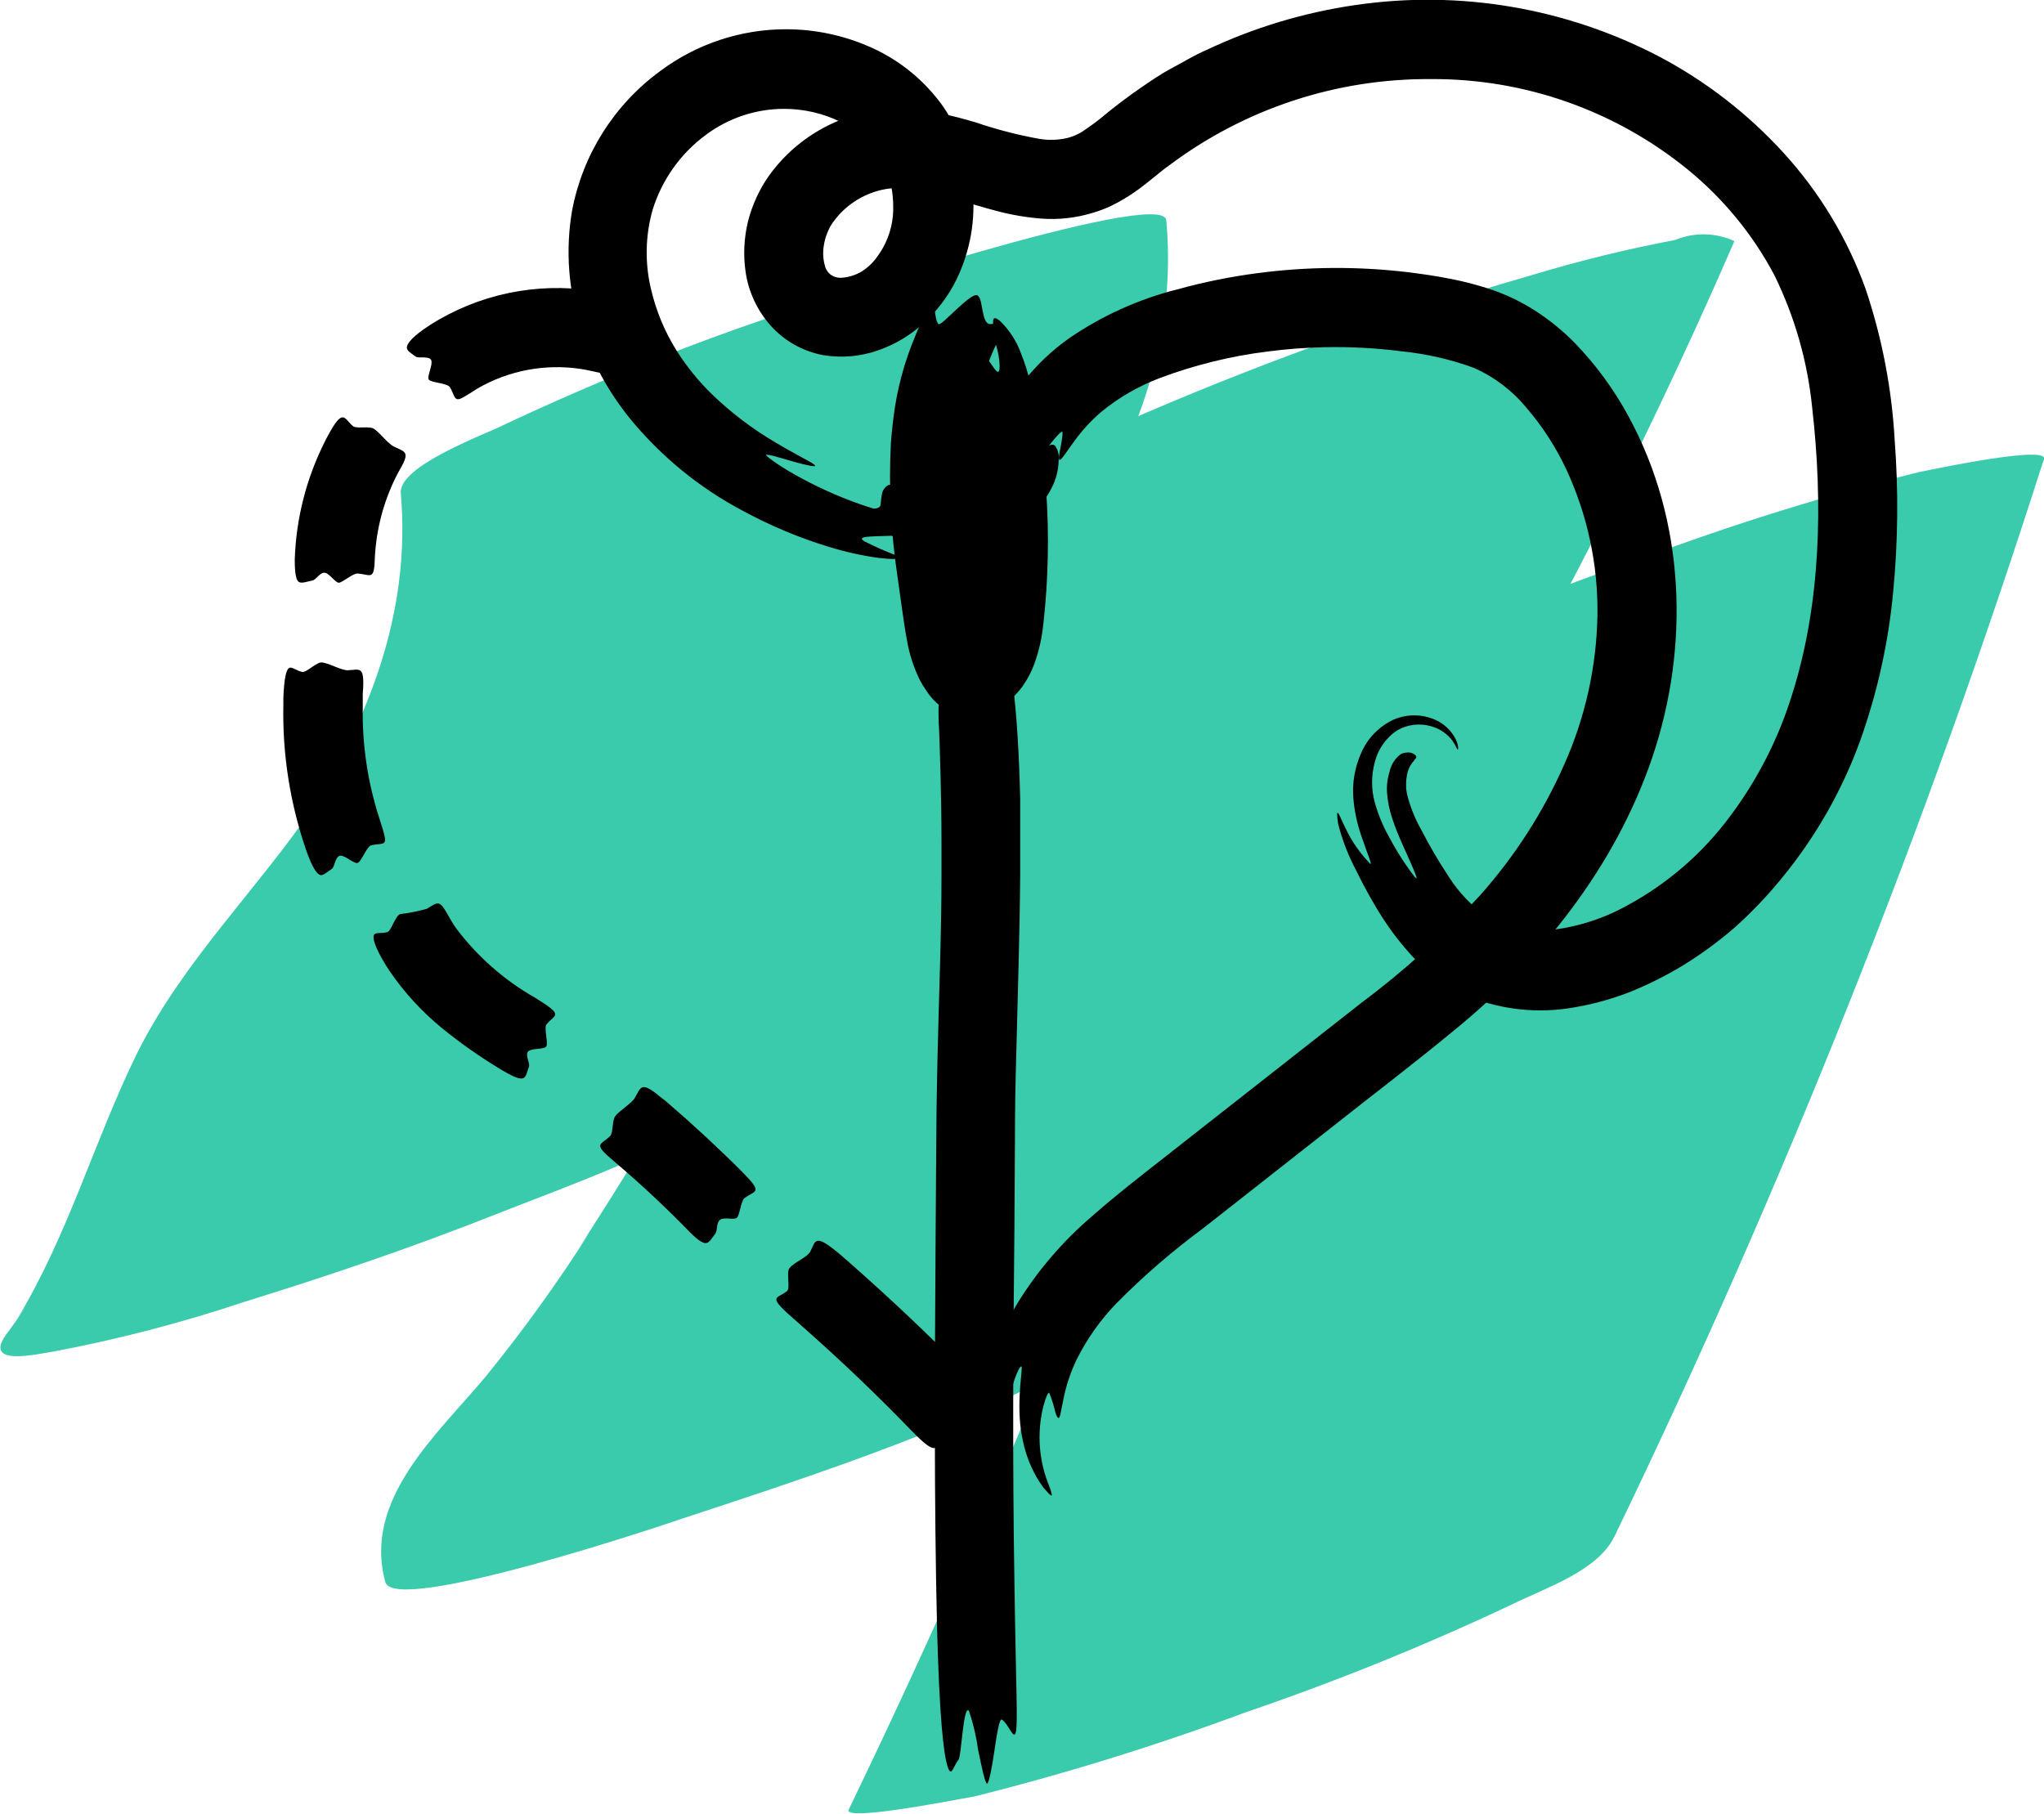
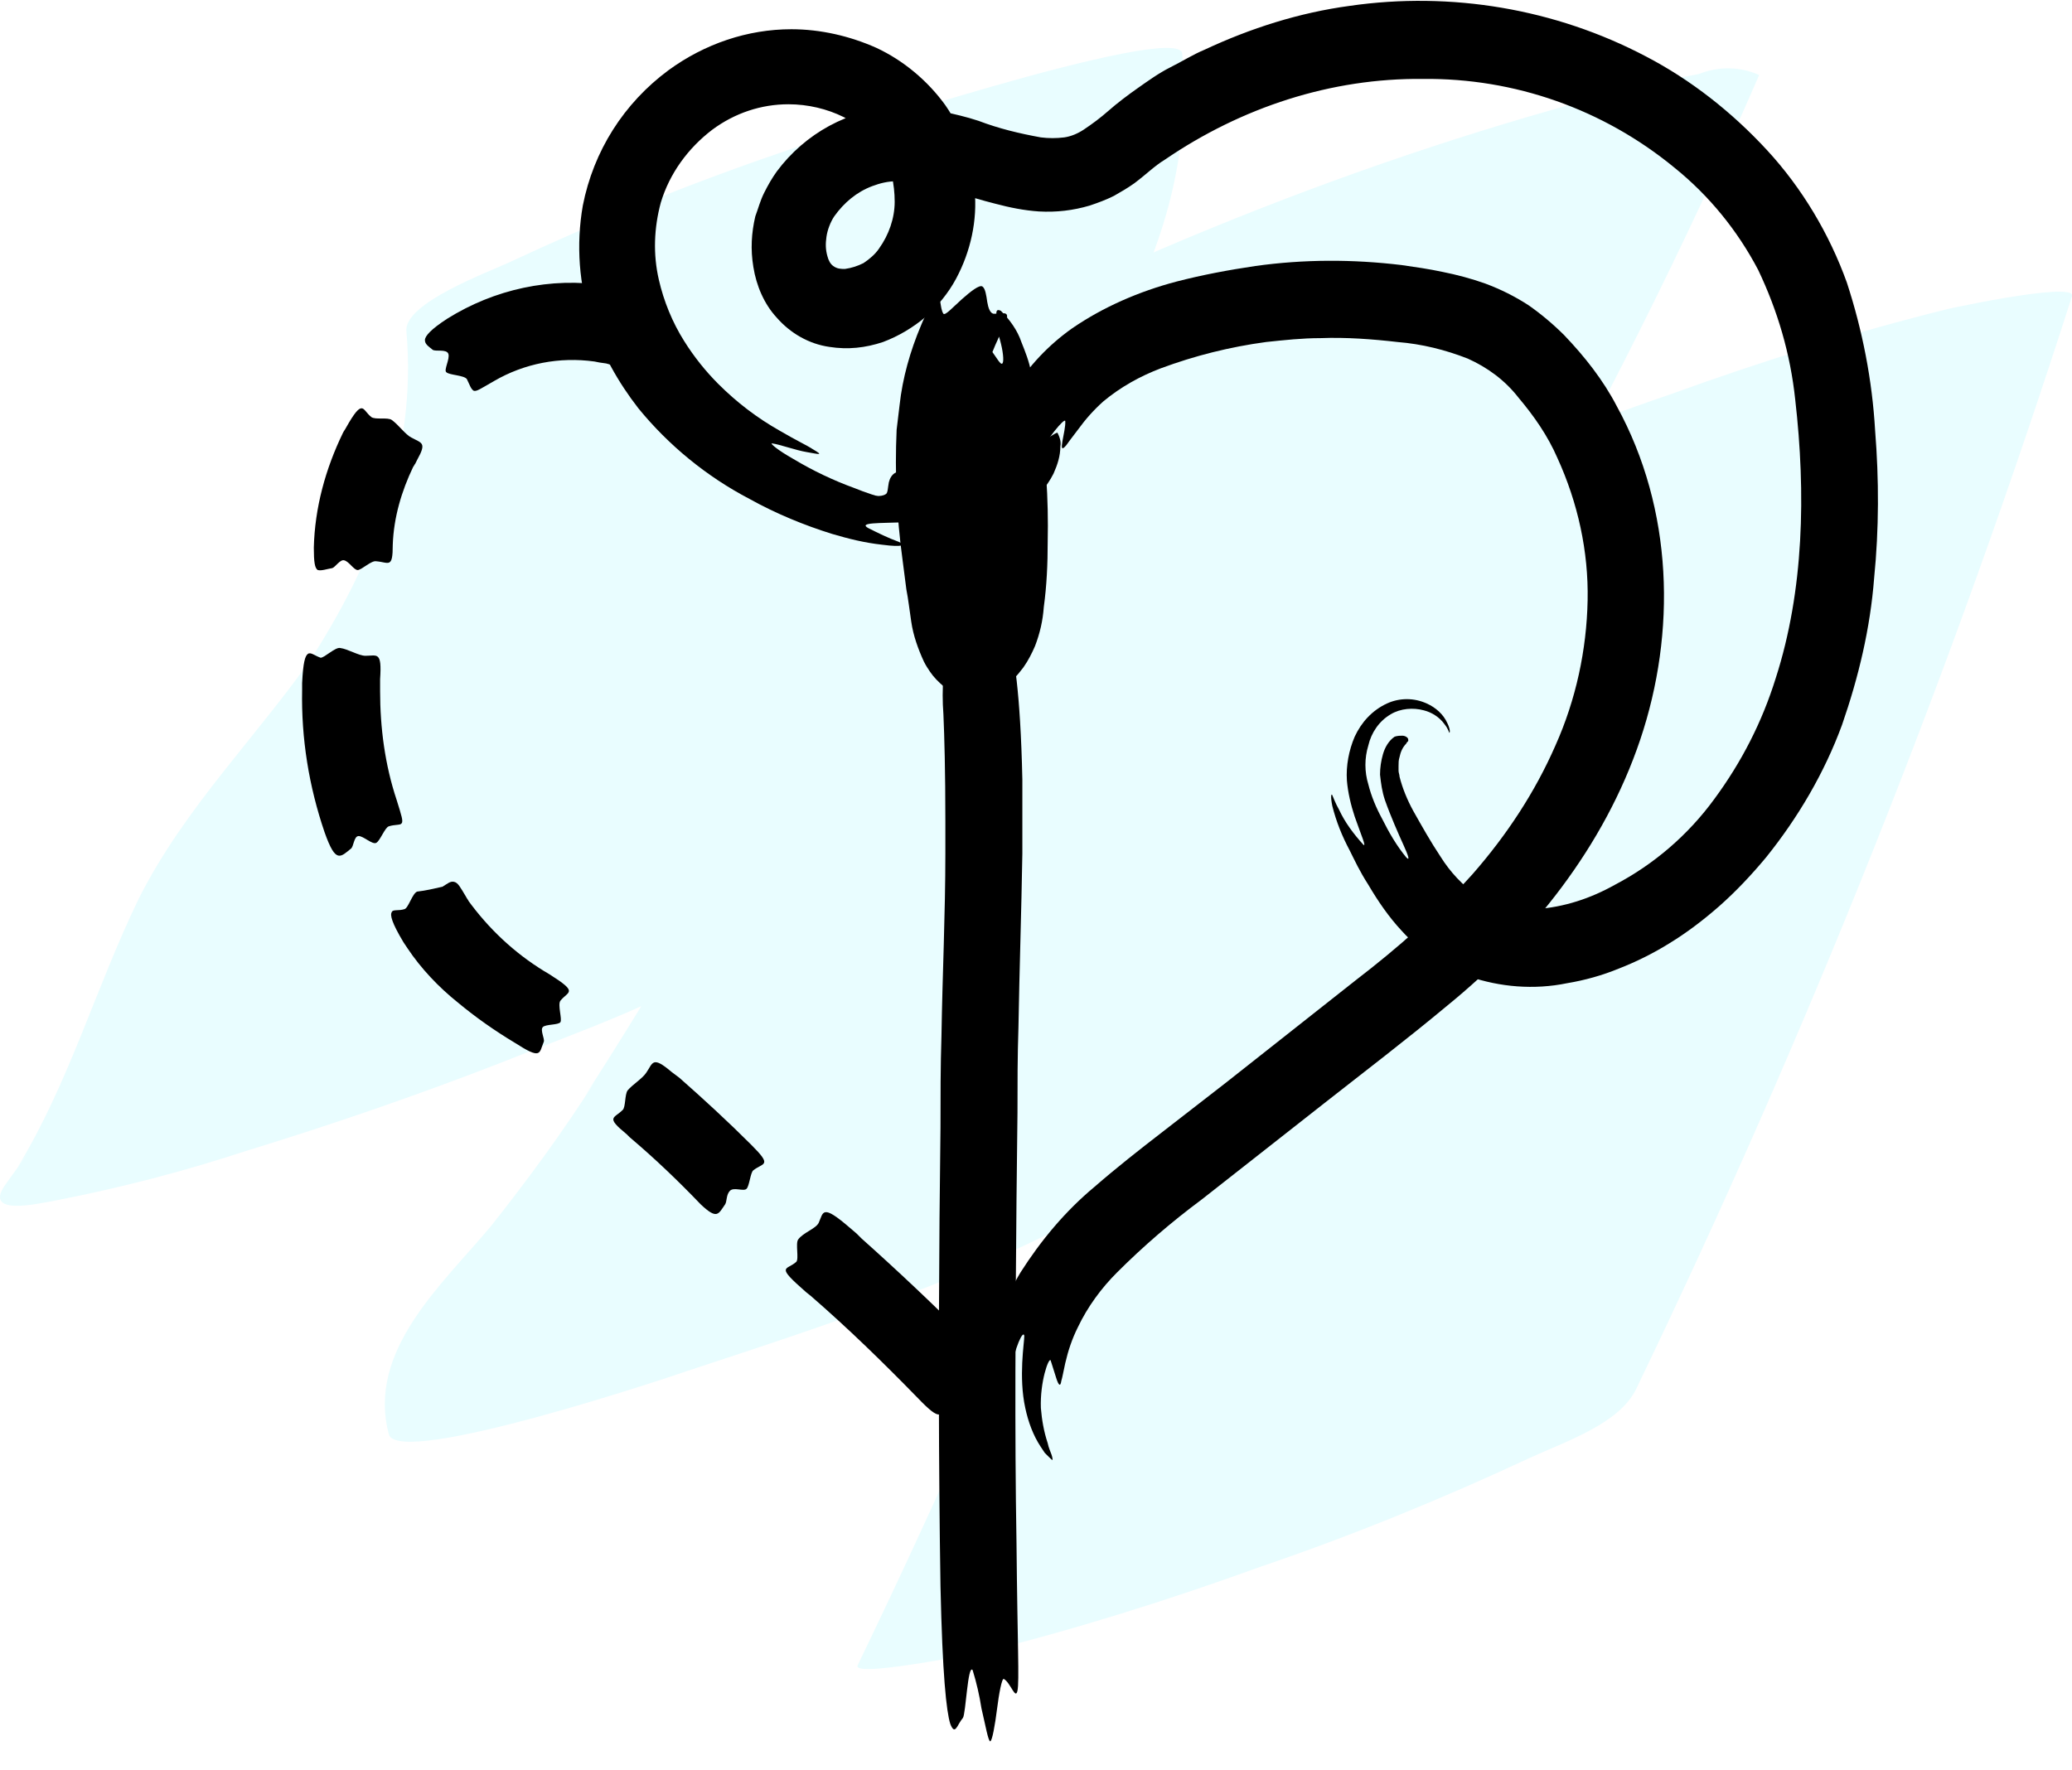
- <svg xmlns="http://www.w3.org/2000/svg" viewBox="0 0 195.63 173.58">
-   <defs>
-     <style>.cls-1{fill:#3acaac;}</style>
-   </defs>
-   <g id="Layer_2" data-name="Layer 2">
-     <g id="Layer_2-2" data-name="Layer 2">
-       <path class="cls-1" d="M154.52,147.07a786.77,786.77,0,0,0,41.1-103.12c.5-1.56-13.8,1.68-11.68,1.17a245.07,245.07,0,0,0-26.3,8.14,245.51,245.51,0,0,0-25.52,10.34c-3.33,1.65-7.81,3.19-9.78,6.49q-2,3.39-4.18,6.71l1-1.47a218.46,218.46,0,0,1-34.33,40.34,242.43,242.43,0,0,1-43.62,32.09l69-22.47c-1.13-4.12.09-7.18,2.35-10.66l-1,1.47c5.07-6.87,10.78-13,15.5-20.22,5.48-8.31,10.55-16.87,15.39-25.56A501.92,501.92,0,0,0,166,23.08a7.11,7.11,0,0,0-5.68-.11,132.72,132.72,0,0,0-13.63,3.34,315.68,315.68,0,0,0-37,13.2C96.27,45.25,83.59,52,72.18,61.08A269.68,269.68,0,0,0,47.7,84C40,91.95,32.46,100.08,24.57,107.85c-3.67,3.61-7.41,7.15-11.32,10.49-1.83,1.57-3.69,3.09-5.61,4.55-1,.76-2,1.48-3,2.24-2.64,2,2.31-1.41-.68.47l68-21c7.7-10.86,10.49-23.83,17.34-35.09L88.3,71c5.41-8.2,12.4-15,17.19-23.71,4.48-8.11,7-16.92,6.13-26.21-.29-3.23-35.22,8.32-38,9.32A245.51,245.51,0,0,0,48.14,40.71c-1.9.94-10,3.91-9.78,6.49,1,11.49-3.12,21.9-9.28,31.4l1-1.47c-5.51,8.11-12.59,14.89-17,23.77C9,109.25,6.52,118.23,1.66,126.23l1-1.47q-1,1.56-2.08,3c-2.17,3.05,2.76,1.9,4.73,1.58a139.18,139.18,0,0,0,18.07-4.72c8.06-2.49,16.08-5.22,23.92-8.32,7.13-2.82,14.78-5.45,21.28-9.54,17.78-11.19,31.84-26.56,46.28-41.61C122.14,57.57,129.54,50,137.49,43a148.53,148.53,0,0,1,11.64-9.34c.31-.22,3.39-2.32,1.68-1.2s1.37-.83,1.7-1a36.31,36.31,0,0,0,3.41-1.93l-3.18,1.64q4.15-2-3.77,1.68L92.68,49.23a465,465,0,0,1-37.3,70.29l1-1.47a146.75,146.75,0,0,1-9.87,13.69c-4.62,5.54-11.81,11.76-9.63,19.7.89,3.24,27.44-5.73,28.19-6,13.75-4.53,28.17-9.21,40.76-16.49,36.33-21,68.1-48.83,89.83-85L122.33,70.1a786.77,786.77,0,0,1-41.1,103.12c-.66,1.38,14-1.72,11.68-1.17a245.07,245.07,0,0,0,26.3-8.14,245.51,245.51,0,0,0,25.52-10.34c3.12-1.55,8.19-3.18,9.78-6.49Z" />
+ <svg xmlns="http://www.w3.org/2000/svg" version="1.1" id="Layer_1" x="0px" y="0px" viewBox="0 0 212.6 181.6" style="enable-background:new 0 0 212.6 181.6;" xml:space="preserve">
+   <style type="text/css">
+ 	.st0{fill:#E9FDFF;}
+ </style>
+   <g id="Layer_2">
+     <g id="Layer_2-2">
+       <path class="st0" d="M167.9,142.5c17.5-36.3,32.4-73.7,44.7-112.1c0.5-1.7-15,1.8-12.7,1.3c-9.7,2.4-19.2,5.4-28.6,8.8    c-9.4,3.2-18.7,7-27.7,11.2c-3.6,1.8-8.5,3.5-10.6,7.1c-1.4,2.5-3,4.9-4.5,7.3l1.1-1.6c-10.6,16.1-23.1,30.8-37.3,43.8    c-14.5,13.4-30.4,25.1-47.4,34.9l75-24.4c-1.2-4.5,0.1-7.8,2.6-11.6l-1.1,1.6c5.5-7.5,11.7-14.1,16.8-22c6-9,11.5-18.3,16.7-27.8    c9.4-16.7,18-33.8,25.6-51.3c-2-0.9-4.2-0.9-6.2-0.1c-5,0.9-9.9,2.2-14.8,3.6c-13.7,3.9-27.1,8.7-40.2,14.3    C104.6,31.8,90.8,39.2,78.4,49C69,56.8,60.1,65.1,51.8,74c-8.4,8.6-16.6,17.5-25.1,25.9c-4,3.9-8.1,7.8-12.3,11.4    c-2,1.7-4,3.4-6.1,4.9c-1.1,0.8-2.2,1.6-3.3,2.4c-2.9,2.2,2.5-1.5-0.7,0.5l73.9-22.8C86.5,84.5,89.6,70.4,97,58.2l-1.1,1.6    c5.9-8.9,13.5-16.3,18.7-25.8c4.9-8.8,7.6-18.4,6.7-28.5C121,2.1,83,14.6,80,15.7c-9.4,3.2-18.7,7-27.7,11.2    c-2.1,1-10.9,4.2-10.6,7.1c1.1,12.5-3.4,23.8-10.1,34.1l1.1-1.6c-6,8.8-13.7,16.2-18.5,25.8c-4.4,9.1-7.1,18.8-12.4,27.5l1.1-1.6    c-0.7,1.1-1.5,2.2-2.3,3.3c-2.4,3.3,3,2.1,5.1,1.7c6.7-1.3,13.2-3,19.6-5.1c8.8-2.7,17.5-5.7,26-9c7.7-3.1,16.1-5.9,23.1-10.4    c19.3-12.2,34.6-28.9,50.3-45.2c7.9-8.2,16-16.5,24.6-24.1c4-3.6,8.3-7,12.7-10.2c0.3-0.2,3.7-2.5,1.8-1.3s1.5-0.9,1.8-1.1    c1.3-0.6,2.5-1.3,3.7-2.1l-3.5,1.8c3-1.4,1.6-0.8-4.1,1.8l-61.2,17.8c-11.3,26.6-24.9,52.1-40.5,76.4l1.1-1.6    c-3.3,5.2-6.9,10.1-10.7,14.9c-5,6-12.8,12.8-10.5,21.4c1,3.5,29.8-6.2,30.6-6.5c14.9-4.9,30.6-10,44.3-17.9    c39.5-22.8,74-53.1,97.6-92.4l-79.7,28.4c-12.2,38.4-27.2,75.8-44.7,112.1c-0.7,1.5,15.2-1.9,12.7-1.3c9.7-2.4,19.2-5.4,28.6-8.8    c9.4-3.2,18.7-7,27.7-11.2C160.7,147.9,166.2,146.1,167.9,142.5L167.9,142.5z" />
    </g>
-     <g id="Layer_1-2" data-name="Layer 1">
-       <path d="M96.38,139.93c0-.19-.08-1-.12-2a17.22,17.22,0,0,1,.23-3.47c.39-2.35,1.29-4.21,1.3-3.51s-.59,4,.13,7.06a11.72,11.72,0,0,0,1.54,3.8l.42.61.38.42c.21.23.35.34.39.31s0-.23-.09-.51-.27-.68-.43-1.16A12.35,12.35,0,0,1,99.5,138c-.1-2.58.76-4.94.93-4.66a12.81,12.81,0,0,1,.57,1.82c.17.57.36.84.49.21.08-.32.16-.86.35-1.73a16,16,0,0,1,1.22-3.53,21.62,21.62,0,0,1,3.81-5.37,70.42,70.42,0,0,1,8.29-7.17l12-9.43c4-3.17,8-6.2,12.07-9.56,8.21-6.7,15.35-15.57,18.91-26.08s3.22-22.59-2.29-32.67a31.82,31.82,0,0,0-5.13-7,21.91,21.91,0,0,0-3.55-2.93A19.28,19.28,0,0,0,143,27.81a29.88,29.88,0,0,0-4.23-1.13c-1.36-.27-2.7-.46-4.06-.63a57.91,57.91,0,0,0-14.32.09,57,57,0,0,0-7.72,1.56,32.43,32.43,0,0,0-10.26,4.62,21,21,0,0,0-5.77,6.09A27.76,27.76,0,0,0,94.32,43a22.67,22.67,0,0,0-.85,2.54c-.54,2.22.54.42,1.49-.4.54-.46.5.77.49,2.13s0,2.84.32,3,1.48-2.55,2.85-4.92,3-4.29,3.07-4c.08.91-.84,3.54.05,2.38.23-.28.56-.8,1.11-1.54a16,16,0,0,1,2.52-2.74A19.88,19.88,0,0,1,111,36.19a45.09,45.09,0,0,1,10.3-2.54h0a50.15,50.15,0,0,1,5.35-.41,49.54,49.54,0,0,1,7.51.39,28.48,28.48,0,0,1,6.9,1.58,13.62,13.62,0,0,1,5,3.78,25.81,25.81,0,0,1,3.83,5.9,32,32,0,0,1,3,14,36.6,36.6,0,0,1-3.16,14.25,48,48,0,0,1-8.09,12.58,81.54,81.54,0,0,1-11.48,10.38l-12.74,10-6.37,5c-2.11,1.66-4.3,3.35-6.46,5.26a35.38,35.38,0,0,0-7.24,8.44,21.84,21.84,0,0,0-2.82,7.9,15.72,15.72,0,0,0,.91,8.6C96.78,143.82,96.12,141.27,96.38,139.93Z" />
-       <path d="M95,31.83c0,.21.42,1.27.57,2.19s.16,1.72-.13,1.55-.88-1.3-1.69-2.18S92,32,91.89,32.15s.35,1.08.49,2S92.52,36,92.3,36c-.68-.05-1.37-.59-1.43-.1a10,10,0,0,0,.36,1.91c.13.61.3,1.51.49,2.61s.4,2.42.6,4a62.49,62.49,0,0,1,.36,10.69c0,.89-.11,1.78-.2,2.67a19.93,19.93,0,0,1-.32,2.35,3.4,3.4,0,0,1-.43,1.18l0,0,0,0,0,0,.6,1c.07.13.14.26.2.39a3.7,3.7,0,0,1,.25.7,1.45,1.45,0,0,1,0,.44c0,.09,0,.11,0,0a2.38,2.38,0,0,1,.42-.53,12.37,12.37,0,0,1,1.49-1.23L95,62h0l0,0,0-.05-.07-.12a3.65,3.65,0,0,1-.28-.65A13,13,0,0,1,94.09,59c-.27-1.83-.55-3.71-.78-5.52a54.3,54.3,0,0,1-.49-10.59c0-.64.11-1.28.19-1.91.11-.8.24-1.6.42-2.37a28,28,0,0,1,1.68-5.15,15.26,15.26,0,0,0,.84-2c.15-.72-.51-.44-1.2-.44-.39,0-.56-.55-.69-1.18s-.18-1.32-.48-1.55-1.15.51-2,1.29S89.94,31.2,89.8,31c-.43-.56-.16-1.93-.7-1.43a8.86,8.86,0,0,0-1.49,2.57A29.1,29.1,0,0,0,85.51,40h0c-.1.79-.18,1.58-.24,2.37a63.75,63.75,0,0,0,.62,12.76l.42,3c.15,1,.27,1.95.49,3.13a13.93,13.93,0,0,0,1.27,3.9,9.54,9.54,0,0,0,.62,1,5.73,5.73,0,0,0,1.4,1.49,4.74,4.74,0,0,0,1.7.78,4.8,4.8,0,0,0,1.8.07,5.54,5.54,0,0,0,2.13-.81,7.68,7.68,0,0,0,2.15-2A9.38,9.38,0,0,0,99,63.54a16,16,0,0,0,.86-3.84c.24-2.13.38-4.23.42-6.36a69.6,69.6,0,0,0-.88-12.68c-.24-1.52-.5-2.77-.76-3.88a19.4,19.4,0,0,0-.94-3,8.19,8.19,0,0,0-2-3.07C94.72,29.95,95.18,31.09,95,31.83Z" />
-       <path d="M91.74,168.45c.28-.37.46-5.36,1-4.68a20.54,20.54,0,0,1,.88,3.75c.34,1.66.67,3.22.85,3.21s.49-1.63.71-3.18.48-3.08.7-2.95c.65.4,1.15,2.08,1.35,1.18s0-4.37-.14-14.41c-.19-11.21-.12-22.47,0-33.75l.05-8.47q0-4.18.13-8.39c.13-5.61.33-11.27.37-17V80.56l0-4.14c-.22-8.78-.84-12.38-1.22-13.58s-.68,0-1.18.62-2-2.28-2.78-2.18c-.26,0-.42,1.65-.58,3.21s-.38,3.08-.6,2.95c-.66-.38-1.22-2-1.39-1.13a26.18,26.18,0,0,0,0,3.74c.07,2.21.21,5.53.22,10.51v3.17c0,5.91-.26,11.86-.39,17.87-.07,3-.11,6-.12,9l-.06,9c-.08,12-.14,23.94.14,36,.22,8.67.62,12.24,1,13.45S91.21,169.09,91.74,168.45Z" />
-       <path d="M39.79,34.14c.27.19,1.33-.11,1.49.36s-.47,1.59-.22,1.86,1.76.32,2,.7c.32.54.38,1,.64,1.13s.71-.18,2-1a15.19,15.19,0,0,1,9.84-1.88l.47.08.64.13a12.09,12.09,0,0,0,1.89.31,1.68,1.68,0,0,0,1-.14c.33-.22.1-.66,0-1.25s.75-1.69.78-2.44c0-.51-.91-1.52-.76-1.93.19-.6.51-1,.42-1.23s-.17-.24-.52-.37a14.23,14.23,0,0,0-2-.52h0l-.72-.12a22.66,22.66,0,0,0-15.6,3.29c-1.65,1.07-2.16,1.74-2.2,2.1S39.32,33.78,39.79,34.14Z" />
-       <path d="M29.93,55.56c.32-.07.73-.83,1.19-.73s1,1,1.34.95,1.35-.92,1.77-.88c1.29.09,1.59.76,1.65-1.59a19.57,19.57,0,0,1,2-7.63c.06-.11.11-.23.17-.33l.23-.42c1-1.72.49-1.66-.57-2.18-.59-.28-1.28-1.26-1.9-1.69-.42-.31-1.66,0-2-.25-.49-.39-.68-.85-1-.86s-.71.41-1.49,1.87h0c-.09.15-.16.31-.24.47a27.08,27.08,0,0,0-2.87,11.26c0,1.41.14,2,.4,2.16S29.36,55.68,29.93,55.56Z" />
-       <path d="M31.77,83.16c.27-.19.32-1.21.8-1.25s1.35.84,1.69.68.85-1.56,1.26-1.67c.61-.16,1.1-.06,1.27-.29s0-.78-.49-2.32a32.69,32.69,0,0,1-1.58-10.74v-.51l0-.65c.21-2.75-.24-2.31-1.43-2.25-.66,0-1.7-.64-2.45-.75-.52-.08-1.51,1-1.92.91-.62-.15-1-.53-1.25-.38s-.47.84-.55,2.85h0l0,.64a40.17,40.17,0,0,0,2.2,14c.57,1.62,1,2.21,1.3,2.32S31.29,83.48,31.77,83.16Z" />
-       <path d="M50.63,102.1c.12-.31-.41-1.13-.07-1.46s1.53-.16,1.73-.48-.24-1.75,0-2.09c.8-1,1.81-.78-1.07-2.56a24.73,24.73,0,0,1-7.63-6.74l-.24-.37c-.1-.16-.19-.31-.28-.47-.56-1-.8-1.38-1.1-1.44s-.63.22-1.14.51a15.82,15.82,0,0,1-2.5.49c-.51.15-.86,1.6-1.25,1.73-.61.17-1.13,0-1.28.26s0,1.08,1.14,2.93h0l.37.57a25.92,25.92,0,0,0,4.94,5.39,48.19,48.19,0,0,0,5.55,3.92C50.48,103.92,50.21,103.18,50.63,102.1Z" />
-       <path d="M68.48,118.06c.2-.26.05-1,.44-1.3s1.34.06,1.61-.2.39-1.6.71-1.86c1-.78,1.87-.42-.16-2.48q-3.42-3.43-7.1-6.59l-.35-.3L63.2,105c-1.89-1.58-1.85-.9-2.44.09-.34.56-1.38,1.15-1.86,1.73-.33.41-.2,1.63-.5,1.92-.9.9-1.74.65.34,2.4h0l.33.28q3.66,3.13,7,6.57C67.71,119.6,67.76,119,68.48,118.06Z" />
-       <path d="M90.23,137.68c.19-.27-.19-1.31.24-1.52s1.66.41,1.94.15.1-1.9.44-2.15c1-.73,2.19-.08-.76-3.12q-5-5.06-10.3-9.75l-.5-.44-.64-.56c-2.74-2.35-2.55-1.54-3.09-.5-.31.59-1.52,1-2,1.6-.33.4.1,1.9-.22,2.18-1,.85-2.1.32,1,3h0l.48.43q5.42,4.77,10.47,10C89.67,139.43,89.56,138.65,90.23,137.68Z" />
-       <path d="M134.11,72.16A2.78,2.78,0,0,0,133,73.85a5.49,5.49,0,0,0-.25,2,10,10,0,0,0,.49,2.46c.54,1.67,1.38,3.34,1.84,4.42s.69,1.61.31,1.2a26.69,26.69,0,0,1-2.43-3.79,14.77,14.77,0,0,1-1.38-3.32,7.37,7.37,0,0,1,0-3.86,5.13,5.13,0,0,1,2.16-3.06,4.19,4.19,0,0,1,3.27-.37,3.8,3.8,0,0,1,2,1.37c.36.51.45.87.51.85s.08-.4-.2-1a4,4,0,0,0-2-1.87,5,5,0,0,0-3.93,0,6.24,6.24,0,0,0-3.13,3.24,8.84,8.84,0,0,0-.73,4.3,14.72,14.72,0,0,0,.73,3.5c.64,1.89,1.1,2.92.89,2.77a12.59,12.59,0,0,1-2.39-3.45c-.34-.67-.56-1.25-.68-1.4s-.15.13,0,1.05a19.85,19.85,0,0,0,1.69,4.38c.47.95,1,2,1.81,3.37a27.57,27.57,0,0,0,3.25,4.52,16.51,16.51,0,0,0,6.55,4.54,18.45,18.45,0,0,0,9.66.66,26.44,26.44,0,0,0,5.09-1.46,35.36,35.36,0,0,0,5-2.52,38.07,38.07,0,0,0,4.9-3.6A41.1,41.1,0,0,0,170.58,84,44.75,44.75,0,0,0,178,71,58.61,58.61,0,0,0,181.2,56.6a84.37,84.37,0,0,0,.14-14.44,55.08,55.08,0,0,0-2.79-14.52,38.79,38.79,0,0,0-7.84-13,43.7,43.7,0,0,0-11.88-9.21A47.82,47.82,0,0,0,129.74.48a50.18,50.18,0,0,0-14.26,4.3c-1.15.49-2.22,1.16-3.32,1.74S110,7.84,109,8.53s-2.06,1.49-3,2.25a23.35,23.35,0,0,1-2.36,1.78,4.88,4.88,0,0,1-1.89.73,6.9,6.9,0,0,1-2.29,0,41.77,41.77,0,0,1-6.09-1.58c-1.14-.34-2.39-.67-3.71-.93a20.19,20.19,0,0,0-4.29-.36,15.39,15.39,0,0,0-11.72,6.33,12.49,12.49,0,0,0-1.23,2.11,13.35,13.35,0,0,0-.82,2.3,12.7,12.7,0,0,0-.23,4.93,9.88,9.88,0,0,0,2.32,5A8.94,8.94,0,0,0,78.82,34a10.63,10.63,0,0,0,5.27-.48A12.55,12.55,0,0,0,88.33,31a14.33,14.33,0,0,0,2.94-3.71,16.12,16.12,0,0,0,1.86-8.73,16.76,16.76,0,0,0-2.86-8.36,16.93,16.93,0,0,0-6.79-5.61,19.9,19.9,0,0,0-8.29-1.79,20.13,20.13,0,0,0-12,4,21.51,21.51,0,0,0-8.43,13.32,23.44,23.44,0,0,0,.89,11.5A27.32,27.32,0,0,0,60.24,40a35.33,35.33,0,0,0,10.9,8.92,44.38,44.38,0,0,0,8.17,3.42,29.87,29.87,0,0,0,4.83,1.07c2.18.24,2.3,0,1.62-.25a31.4,31.4,0,0,1-3-1.33c-1.05-.61,1.12-.44,3.52-.59s5-.7,4.94-1.08A22.59,22.59,0,0,0,88,49.71a32.86,32.86,0,0,1-6.57-1.77,38.77,38.77,0,0,1-6-2.88c-1.49-.9-2.32-1.57-2.07-1.54.74.07,2.32.63,3.45.9s1.76.37.57-.29c-.59-.34-1.65-.87-3.22-1.81a32.41,32.41,0,0,1-6-4.56,22.8,22.8,0,0,1-3.38-4.16,19.29,19.29,0,0,1-2.49-6,15,15,0,0,1,.17-7.51,14.07,14.07,0,0,1,5.1-7.18l0,0a12.49,12.49,0,0,1,7.5-2.49c3.78,0,7.51,1.78,9.15,4.61a9.86,9.86,0,0,1,1,2.36,10.46,10.46,0,0,1,.28,2.6,7.77,7.77,0,0,1-1.54,4.59A5.16,5.16,0,0,1,82.45,26a4.33,4.33,0,0,1-1.81.58,1.65,1.65,0,0,1-1.1-.26,1.57,1.57,0,0,1-.6-.92,4.44,4.44,0,0,1-.09-1.91,5.5,5.5,0,0,1,.73-2,7.85,7.85,0,0,1,3.77-3A7.42,7.42,0,0,1,85.71,18a12.88,12.88,0,0,1,2.74.27c2,.41,4.25,1.21,6.85,1.9a24,24,0,0,0,4.3.75,13.46,13.46,0,0,0,5-.55,11.71,11.71,0,0,0,2.4-1,17.9,17.9,0,0,0,2-1.27c1.17-.86,2.05-1.68,2.93-2.29a41.2,41.2,0,0,1,25-8.24,38.55,38.55,0,0,1,24.63,8.68,33,33,0,0,1,8.26,10.08A37.19,37.19,0,0,1,173.44,39c1.05,9.19.82,18.78-1.88,27.36a38.28,38.28,0,0,1-6,11.81,30,30,0,0,1-9.74,8.46,19.6,19.6,0,0,1-7.74,2.43,9.07,9.07,0,0,1-5.68-1.25,13.45,13.45,0,0,1-3.74-3.89A47.6,47.6,0,0,1,136,79.38a13.41,13.41,0,0,1-1.32-3.31,6,6,0,0,1-.1-.6c0-.17,0-.32,0-.48a3.85,3.85,0,0,1,.09-.84,2.65,2.65,0,0,1,.67-1.34c0-.08.16-.19.2-.26s0-.18-.09-.28a1.23,1.23,0,0,0-.47-.23A1.78,1.78,0,0,0,134.11,72.16Z" />
-       <path d="M99.78,42.92c-.16.05-.34.37-.56.62s-.47.41-.69.31-.4-.44-.64-.69-.48-.44-.66-.41a6.89,6.89,0,0,0-.9.43,1.71,1.71,0,0,1-.87.17c-.31,0-.57-.08-.78-.1l-.32,0-.27,0-.18,0h0a.34.34,0,0,0-.07.1c-.24.32-.56.6-1.67.81a13.24,13.24,0,0,1-1.9.16l-1.09,0a5.18,5.18,0,0,1-.7,0l-.18,0-.12,0h0l-.1.23c-.07.15-.11.26-.17.38a4.34,4.34,0,0,1-.32.54,1.75,1.75,0,0,1-.23.29.77.77,0,0,1-.14.14c-.11.09-.05,0-.05,0s0,0,0,0l-.23.11a3.78,3.78,0,0,1-.62.21c-.44.12-.93.13-1.29.21a1.19,1.19,0,0,0-.63.95c-.12.5-.06,1.06-.24,1.16-.55.35-1.29,0-1.29.43a2.33,2.33,0,0,0,.87,1.29,6.38,6.38,0,0,0,2.9,1.42h0l.73.14a12.81,12.81,0,0,0,1.85.13l1.44,0a18.87,18.87,0,0,0,3.24-.35,10.65,10.65,0,0,0,3.75-1.51,8.85,8.85,0,0,0,3-3.38,5.94,5.94,0,0,0,.67-2.66A1.92,1.92,0,0,0,101,42.7C100.71,42.36,100.35,42.75,99.78,42.92Z" />
+     <g id="Layer_1-2">
+       <path d="M103.6,146.5c0-0.2-0.1-1-0.1-2.1c0-1.2,0-2.4,0.2-3.6c0.4-2.5,1.3-4.4,1.4-3.7c0,0.7-0.6,4.2,0.1,7.4    c0.3,1.4,0.8,2.8,1.6,4l0.4,0.6l0.4,0.4c0.2,0.2,0.4,0.4,0.4,0.3c0,0,0-0.2-0.1-0.5c-0.1-0.3-0.3-0.7-0.4-1.2    c-0.4-1.2-0.6-2.4-0.7-3.6c-0.1-2.7,0.8-5.2,1-4.9c0.2,0.6,0.4,1.3,0.6,1.9c0.2,0.6,0.4,0.9,0.5,0.2c0.1-0.3,0.2-0.9,0.4-1.8    c0.3-1.3,0.7-2.5,1.3-3.7c1-2.1,2.4-4,4-5.6c2.7-2.7,5.6-5.2,8.7-7.5l12.6-9.9c4.2-3.3,8.4-6.5,12.6-10c8.6-7,16.1-16.3,19.8-27.3    c3.7-11,3.4-23.6-2.4-34.2c-1.4-2.7-3.3-5.1-5.4-7.3c-1.1-1.1-2.4-2.2-3.7-3.1c-1.4-0.9-2.8-1.6-4.4-2.2c-1.4-0.5-2.9-0.9-4.4-1.2    c-1.4-0.3-2.8-0.5-4.2-0.7c-5-0.6-10-0.6-15,0.1c-2.7,0.4-5.4,0.9-8.1,1.6c-3.8,1-7.5,2.6-10.7,4.8c-2.4,1.7-4.5,3.9-6,6.4    c-1,1.5-1.8,3.1-2.4,4.8c-0.3,0.9-0.6,1.8-0.9,2.7c-0.6,2.3,0.6,0.4,1.6-0.4c0.6-0.5,0.5,0.8,0.5,2.2c0,1.4,0,3,0.3,3.1    c0.3,0.2,1.5-2.7,3-5.1c1.4-2.5,3.1-4.5,3.2-4.2c0.1,1-0.9,3.7,0.1,2.5c0.2-0.3,0.6-0.8,1.2-1.6c0.8-1.1,1.6-2,2.6-2.9    c1.8-1.5,3.8-2.6,5.9-3.4c3.5-1.3,7.1-2.2,10.8-2.7l0,0c1.9-0.2,3.7-0.4,5.6-0.4c2.6-0.1,5.3,0.1,7.9,0.4c2.5,0.2,4.9,0.8,7.2,1.7    c2,0.9,3.8,2.2,5.2,4c1.6,1.9,3,3.9,4,6.2c2.1,4.6,3.2,9.6,3.1,14.6c-0.1,5.1-1.2,10.2-3.3,14.9c-2.1,4.8-5,9.2-8.5,13.2    c-3.6,4-7.7,7.6-12,10.9l-13.3,10.5l-6.7,5.2c-2.2,1.7-4.5,3.5-6.8,5.5c-3,2.5-5.5,5.5-7.6,8.8c-1.5,2.5-2.5,5.3-2.9,8.3    c-0.5,3-0.2,6.1,1,9C104,150.6,103.3,147.9,103.6,146.5z" />
+       <path d="M102.2,33.4c0,0.2,0.4,1.3,0.6,2.3s0.2,1.8-0.1,1.6c-0.3-0.2-0.9-1.4-1.8-2.3c-0.8-0.9-1.8-1.5-1.9-1.3    c-0.1,0.2,0.4,1.1,0.5,2.1c0.1,1,0.1,1.9-0.1,1.9c-0.7-0.1-1.4-0.6-1.5-0.1c0.1,0.7,0.2,1.3,0.4,2c0.1,0.6,0.3,1.6,0.5,2.7    s0.4,2.5,0.6,4.2c0.4,3.7,0.6,7.5,0.4,11.2c0,0.9-0.1,1.9-0.2,2.8c-0.1,0.8-0.2,1.6-0.3,2.5c-0.1,0.4-0.2,0.9-0.4,1.2l0,0l0,0l0,0    l0.6,1c0.1,0.1,0.1,0.3,0.2,0.4c0.1,0.2,0.2,0.5,0.3,0.7c0,0.2,0,0.3,0,0.5c0,0.1,0,0.1,0,0c0.1-0.2,0.3-0.4,0.4-0.6    c0.5-0.5,1-0.9,1.6-1.3l0.3-0.1l0,0l0,0v-0.1l-0.1-0.1c-0.1-0.2-0.2-0.4-0.3-0.7c-0.3-0.7-0.5-1.5-0.6-2.3    c-0.3-1.9-0.6-3.9-0.8-5.8c-0.5-3.7-0.7-7.4-0.5-11.1c0-0.7,0.1-1.3,0.2-2c0.1-0.8,0.3-1.7,0.4-2.5c0.4-1.8,1-3.7,1.8-5.4    c0.3-0.7,0.6-1.4,0.9-2.1c0.2-0.8-0.5-0.5-1.3-0.5c-0.4,0-0.6-0.6-0.7-1.2c-0.1-0.7-0.2-1.4-0.5-1.6c-0.3-0.2-1.2,0.5-2.1,1.3    c-0.9,0.8-1.7,1.7-1.9,1.5c-0.4-0.6-0.2-2-0.7-1.5c-0.7,0.8-1.2,1.7-1.6,2.7c-1.1,2.6-1.9,5.4-2.2,8.2l0,0    c-0.1,0.8-0.2,1.7-0.3,2.5c-0.2,4.5,0,8.9,0.6,13.3l0.4,3.1c0.2,1,0.3,2,0.5,3.3c0.2,1.4,0.7,2.8,1.3,4.1c0.2,0.4,0.4,0.7,0.6,1    c0.4,0.6,0.9,1.1,1.5,1.6c0.5,0.4,1.1,0.7,1.8,0.8c0.6,0.1,1.3,0.2,1.9,0.1c0.8-0.1,1.6-0.4,2.2-0.8c0.9-0.5,1.6-1.3,2.2-2.1    c0.5-0.7,0.9-1.5,1.2-2.2c0.5-1.3,0.8-2.6,0.9-4c0.3-2.2,0.4-4.4,0.4-6.7c0.1-4.4-0.2-8.9-0.9-13.3c-0.3-1.6-0.5-2.9-0.8-4.1    c-0.2-1.1-0.6-2.1-1-3.1c-0.4-1.2-1.2-2.3-2.1-3.2C101.9,31.5,102.4,32.7,102.2,33.4z" />
+       <path d="M98.8,176.3c0.3-0.4,0.5-5.6,1-4.9c0.4,1.3,0.7,2.6,0.9,3.9c0.4,1.7,0.7,3.4,0.9,3.4s0.5-1.7,0.7-3.3    c0.2-1.6,0.5-3.2,0.7-3.1c0.7,0.4,1.2,2.2,1.4,1.2s0-4.6-0.1-15.1c-0.2-11.7-0.1-23.5,0-35.3l0.1-8.9c0-2.9,0-5.8,0.1-8.8    c0.1-5.9,0.3-11.8,0.4-17.8v-3.3v-4.3c-0.2-9.2-0.9-12.9-1.3-14.2c-0.4-1.3-0.7,0-1.2,0.6c-0.5,0.6-2.1-2.4-2.9-2.3    c-0.3,0-0.4,1.7-0.6,3.4c-0.2,1.6-0.4,3.2-0.6,3.1c-0.7-0.4-1.3-2.1-1.5-1.2c-0.1,1.3-0.1,2.6,0,3.9c0.1,2.3,0.2,5.8,0.2,11v3.3    c0,6.2-0.3,12.4-0.4,18.7c-0.1,3.1-0.1,6.3-0.1,9.4l-0.1,9.4c-0.1,12.6-0.1,25,0.1,37.7c0.2,9.1,0.6,12.8,1,14.1    C98,178.2,98.2,177,98.8,176.3z" />
+       <path d="M44.4,35.9c0.3,0.2,1.4-0.1,1.6,0.4s-0.5,1.7-0.2,1.9c0.3,0.3,1.8,0.3,2.1,0.7c0.3,0.6,0.4,1,0.7,1.2    c0.3,0.1,0.7-0.2,2.1-1c3.1-1.8,6.7-2.5,10.3-2l0.5,0.1l0.7,0.1c0.6,0.2,1.3,0.3,2,0.3c0.4,0.1,0.7,0,1-0.1c0.3-0.2,0.1-0.7,0-1.3    c-0.1-0.6,0.8-1.8,0.8-2.6c0-0.5-1-1.6-0.8-2c0.2-0.6,0.5-1,0.4-1.3c-0.1-0.2-0.2-0.3-0.5-0.4c-0.7-0.2-1.4-0.4-2.1-0.5l0,0    l-0.8-0.1c-5.7-0.9-11.5,0.4-16.3,3.4c-1.7,1.1-2.3,1.8-2.3,2.2S43.9,35.5,44.4,35.9z" />
+       <path d="M34.1,58.3c0.3-0.1,0.8-0.9,1.2-0.8c0.5,0.1,1,1,1.4,1s1.4-1,1.9-0.9c1.3,0.1,1.7,0.8,1.7-1.7c0.1-2.8,0.9-5.5,2.1-8    c0.1-0.1,0.1-0.2,0.2-0.3l0.2-0.4c1-1.8,0.5-1.7-0.6-2.3c-0.6-0.3-1.3-1.3-2-1.8c-0.4-0.3-1.7,0-2.1-0.3c-0.5-0.4-0.7-0.9-1-0.9    c-0.3,0-0.7,0.4-1.6,2l0,0c-0.1,0.2-0.2,0.3-0.3,0.5c-1.8,3.7-2.9,7.7-3,11.8c0,1.5,0.1,2.1,0.4,2.3C33,58.6,33.5,58.4,34.1,58.3z    " />
+       <path d="M36,87.1c0.3-0.2,0.3-1.3,0.8-1.3c0.5,0,1.4,0.9,1.8,0.7c0.4-0.2,0.9-1.6,1.3-1.7c0.6-0.2,1.2-0.1,1.3-0.3    c0.2-0.2,0-0.8-0.5-2.4c-1.2-3.6-1.7-7.4-1.7-11.2v-0.5v-0.7c0.2-2.9-0.3-2.4-1.5-2.4c-0.7,0-1.8-0.7-2.6-0.8c-0.5-0.1-1.6,1-2,1    c-0.6-0.2-1-0.6-1.3-0.4c-0.3,0.2-0.5,0.9-0.6,3l0,0v0.7c-0.1,5,0.7,9.9,2.3,14.6c0.6,1.7,1,2.3,1.4,2.4S35.5,87.5,36,87.1z" />
+       <path d="M55.8,106.9c0.1-0.3-0.4-1.2-0.1-1.5s1.6-0.2,1.8-0.5c0.2-0.3-0.3-1.8,0-2.2c0.8-1,1.9-0.8-1.1-2.7    c-3.1-1.8-5.8-4.2-8-7.1l-0.3-0.4c-0.1-0.2-0.2-0.3-0.3-0.5c-0.6-1-0.8-1.4-1.2-1.5s-0.7,0.2-1.2,0.5c-0.9,0.2-1.7,0.4-2.6,0.5    c-0.5,0.2-0.9,1.7-1.3,1.8c-0.6,0.2-1.2,0-1.3,0.3c-0.2,0.3,0,1.1,1.2,3.1l0,0l0.4,0.6c1.4,2.1,3.2,4,5.2,5.6    c1.8,1.5,3.8,2.9,5.8,4.1C55.6,108.8,55.3,108.1,55.8,106.9z" />
+       <path d="M74.4,123.6c0.2-0.3,0.1-1,0.5-1.4s1.4,0.1,1.7-0.2s0.4-1.7,0.7-1.9c1-0.8,2-0.4-0.2-2.6c-2.4-2.4-4.9-4.7-7.4-6.9    l-0.4-0.3l-0.4-0.3c-2-1.7-1.9-0.9-2.6,0.1c-0.4,0.6-1.4,1.2-1.9,1.8c-0.3,0.4-0.2,1.7-0.5,2c-0.9,0.9-1.8,0.7,0.4,2.5l0,0    l0.3,0.3c2.6,2.2,5,4.5,7.3,6.9C73.6,125.2,73.7,124.6,74.4,123.6z" />
+       <path d="M97.2,144.2c0.2-0.3-0.2-1.4,0.3-1.6c0.4-0.2,1.7,0.4,2,0.2c0.3-0.3,0.1-2,0.5-2.2c1-0.8,2.3-0.1-0.8-3.3    c-3.5-3.5-7.1-6.9-10.8-10.2l-0.5-0.5l-0.7-0.6c-2.9-2.5-2.7-1.6-3.2-0.5c-0.3,0.6-1.6,1-2.1,1.7c-0.3,0.4,0.1,2-0.2,2.3    c-1,0.9-2.2,0.3,1,3.1l0,0l0.5,0.4c3.8,3.3,7.4,6.8,11,10.5C96.6,146,96.5,145.2,97.2,144.2z" />
+       <path d="M143.1,75.6c-0.6,0.4-1,1.1-1.2,1.8c-0.2,0.7-0.3,1.4-0.3,2.1c0.1,0.9,0.2,1.7,0.5,2.6c0.6,1.7,1.4,3.5,1.9,4.6    c0.5,1.1,0.7,1.7,0.3,1.3c-1-1.2-1.8-2.6-2.5-4c-0.6-1.1-1.1-2.3-1.4-3.5c-0.4-1.3-0.4-2.7,0-4c0.3-1.3,1.1-2.5,2.3-3.2    c1-0.6,2.3-0.7,3.4-0.4c0.8,0.2,1.6,0.7,2.1,1.4c0.4,0.5,0.5,0.9,0.5,0.9c0.1,0,0.1-0.4-0.2-1c-0.4-0.9-1.2-1.6-2.1-2    c-1.3-0.6-2.8-0.6-4.1,0c-1.5,0.7-2.6,1.9-3.3,3.4c-0.6,1.4-0.9,3-0.8,4.5c0.1,1.2,0.4,2.5,0.8,3.7c0.7,2,1.2,3.1,0.9,2.9    c-1-1.1-1.9-2.3-2.5-3.6c-0.4-0.7-0.6-1.3-0.7-1.5s-0.2,0.1,0,1.1c0.4,1.6,1,3.1,1.8,4.6c0.5,1,1,2.1,1.9,3.5    c1,1.7,2.1,3.3,3.4,4.7c1.9,2.1,4.2,3.7,6.9,4.7c3.2,1.1,6.7,1.4,10.1,0.7c1.8-0.3,3.6-0.8,5.3-1.5c1.8-0.7,3.6-1.6,5.2-2.6    c1.8-1.1,3.5-2.4,5.1-3.8c1.7-1.5,3.3-3.2,4.8-5c3.3-4.1,6-8.7,7.8-13.6c1.7-4.9,2.9-9.9,3.3-15.1c0.5-5,0.5-10.1,0.1-15.1    c-0.3-5.2-1.3-10.3-2.9-15.2c-1.8-5-4.6-9.7-8.2-13.6c-3.6-3.9-7.8-7.2-12.4-9.6c-9.3-4.9-20-6.7-30.4-5.2    c-5.2,0.7-10.2,2.3-14.9,4.5c-1.2,0.5-2.3,1.2-3.5,1.8s-2.3,1.4-3.3,2.1c-1,0.7-2.2,1.6-3.1,2.4c-0.8,0.7-1.6,1.3-2.5,1.9    c-0.6,0.4-1.3,0.7-2,0.8c-0.8,0.1-1.6,0.1-2.4,0c-2.2-0.4-4.3-0.9-6.4-1.7c-1.2-0.4-2.5-0.7-3.9-1c-1.5-0.3-3-0.4-4.5-0.4    c-4.9,0.2-9.4,2.7-12.3,6.6c-0.5,0.7-0.9,1.4-1.3,2.2c-0.4,0.8-0.6,1.6-0.9,2.4c-0.4,1.7-0.5,3.4-0.2,5.2c0.3,1.9,1.1,3.8,2.4,5.2    c1.4,1.6,3.3,2.7,5.4,3c1.9,0.3,3.7,0.1,5.5-0.5c1.6-0.6,3.1-1.5,4.4-2.6c1.2-1.1,2.3-2.4,3.1-3.9c1.5-2.8,2.2-6,1.9-9.1    c-0.2-3.1-1.2-6.1-3-8.7c-1.8-2.5-4.3-4.6-7.1-5.9c-2.7-1.2-5.7-1.9-8.7-1.9c-4.5,0-8.9,1.5-12.6,4.2c-4.6,3.4-7.7,8.3-8.8,13.9    c-0.7,4-0.4,8.2,0.9,12c1.1,3.2,2.7,6.1,4.8,8.8c3.1,3.8,7,7,11.4,9.3c2.7,1.5,5.6,2.7,8.5,3.6c1.7,0.5,3.3,0.9,5.1,1.1    c2.3,0.3,2.4,0,1.7-0.3c-1.1-0.4-2.1-0.9-3.1-1.4c-1.1-0.6,1.2-0.5,3.7-0.6c2.5-0.2,5.2-0.7,5.2-1.1c-1.1-0.2-2.2-0.4-3.4-0.5    c-2.3-0.4-4.7-1-6.9-1.9c-2.2-0.8-4.3-1.8-6.3-3c-1.6-0.9-2.4-1.6-2.2-1.6c0.8,0.1,2.4,0.7,3.6,0.9s1.8,0.4,0.6-0.3    c-0.6-0.4-1.7-0.9-3.4-1.9c-2.3-1.3-4.4-2.9-6.3-4.8c-1.3-1.3-2.5-2.8-3.5-4.4c-1.2-1.9-2.1-4.1-2.6-6.3c-0.6-2.6-0.5-5.3,0.2-7.9    c0.9-3,2.8-5.6,5.3-7.5l0,0c2.3-1.7,5-2.6,7.8-2.6c4,0,7.9,1.9,9.6,4.8c0.5,0.8,0.8,1.6,1,2.5c0.2,0.9,0.3,1.8,0.3,2.7    c0,1.7-0.6,3.4-1.6,4.8c-0.4,0.6-1,1.1-1.6,1.5c-0.6,0.3-1.2,0.5-1.9,0.6c-0.4,0-0.8,0-1.2-0.3c-0.3-0.2-0.5-0.6-0.6-1    c-0.2-0.7-0.2-1.3-0.1-2c0.1-0.7,0.4-1.5,0.8-2.1c1-1.4,2.3-2.5,3.9-3.1c0.8-0.3,1.6-0.5,2.5-0.5c1,0,1.9,0.1,2.9,0.3    c2.1,0.4,4.4,1.3,7.2,2c1.5,0.4,3,0.7,4.5,0.8c1.8,0.1,3.5-0.1,5.2-0.6c0.9-0.3,1.7-0.6,2.5-1c0.7-0.4,1.4-0.8,2.1-1.3    c1.2-0.9,2.1-1.8,3.1-2.4C127.4,11,136.6,8,146,8.1c9.4-0.1,18.5,3.1,25.8,9.1c3.6,2.9,6.5,6.5,8.6,10.5c2,4.2,3.3,8.6,3.8,13.3    c1.1,9.6,0.9,19.6-2,28.6c-1.4,4.5-3.5,8.6-6.3,12.4c-2.7,3.7-6.2,6.7-10.2,8.8c-2.5,1.4-5.2,2.3-8.1,2.5    c-2.1,0.2-4.2-0.2-5.9-1.3c-1.6-1.1-2.9-2.5-3.9-4.1c-1-1.5-1.9-3.1-2.8-4.7c-0.6-1.1-1.1-2.3-1.4-3.5c0-0.2-0.1-0.4-0.1-0.6    c0-0.2,0-0.3,0-0.5c0-0.3,0-0.6,0.1-0.9c0.1-0.5,0.3-1,0.7-1.4c0-0.1,0.2-0.2,0.2-0.3c0-0.1,0-0.2-0.1-0.3    c-0.1-0.1-0.3-0.2-0.5-0.2C143.7,75.5,143.4,75.5,143.1,75.6z" />
+       <path d="M107.2,45c-0.2,0.1-0.4,0.4-0.6,0.6c-0.2,0.3-0.5,0.4-0.7,0.3c-0.2-0.1-0.4-0.5-0.7-0.7s-0.5-0.5-0.7-0.4    c-0.3,0.1-0.6,0.3-0.9,0.4c-0.3,0.1-0.6,0.2-0.9,0.2c-0.3,0-0.6-0.1-0.8-0.1h-0.3h-0.3H101l0,0c0,0-0.1,0.1-0.1,0.1    c-0.3,0.3-0.6,0.6-1.7,0.8c-0.7,0.1-1.3,0.2-2,0.2h-1.1c-0.2,0-0.5,0-0.7,0h-0.2H95l0,0l-0.1,0.2c-0.1,0.2-0.1,0.3-0.2,0.4    c-0.1,0.2-0.2,0.4-0.3,0.6c-0.1,0.1-0.1,0.2-0.2,0.3c0,0.1-0.1,0.1-0.1,0.1c-0.1,0.1-0.1,0-0.1,0l0,0l-0.2,0.1    c-0.2,0.1-0.4,0.2-0.6,0.2c-0.5,0.1-1,0.1-1.3,0.2c-0.4,0.2-0.6,0.6-0.7,1c-0.1,0.5-0.1,1.1-0.3,1.2c-0.6,0.4-1.3,0-1.3,0.4    c0.1,0.5,0.5,1,0.9,1.3c0.9,0.7,1.9,1.3,3,1.5l0,0l0.8,0.1c0.6,0.1,1.3,0.1,1.9,0.1h1.5c1.1,0,2.3-0.1,3.4-0.4    c1.4-0.3,2.7-0.8,3.9-1.6c1.3-0.9,2.4-2.1,3.1-3.5c0.4-0.9,0.7-1.8,0.7-2.8c0.1-0.5-0.1-1-0.3-1.4C108.1,44.5,107.8,44.9,107.2,45    z" />
    </g>
  </g>
</svg>
